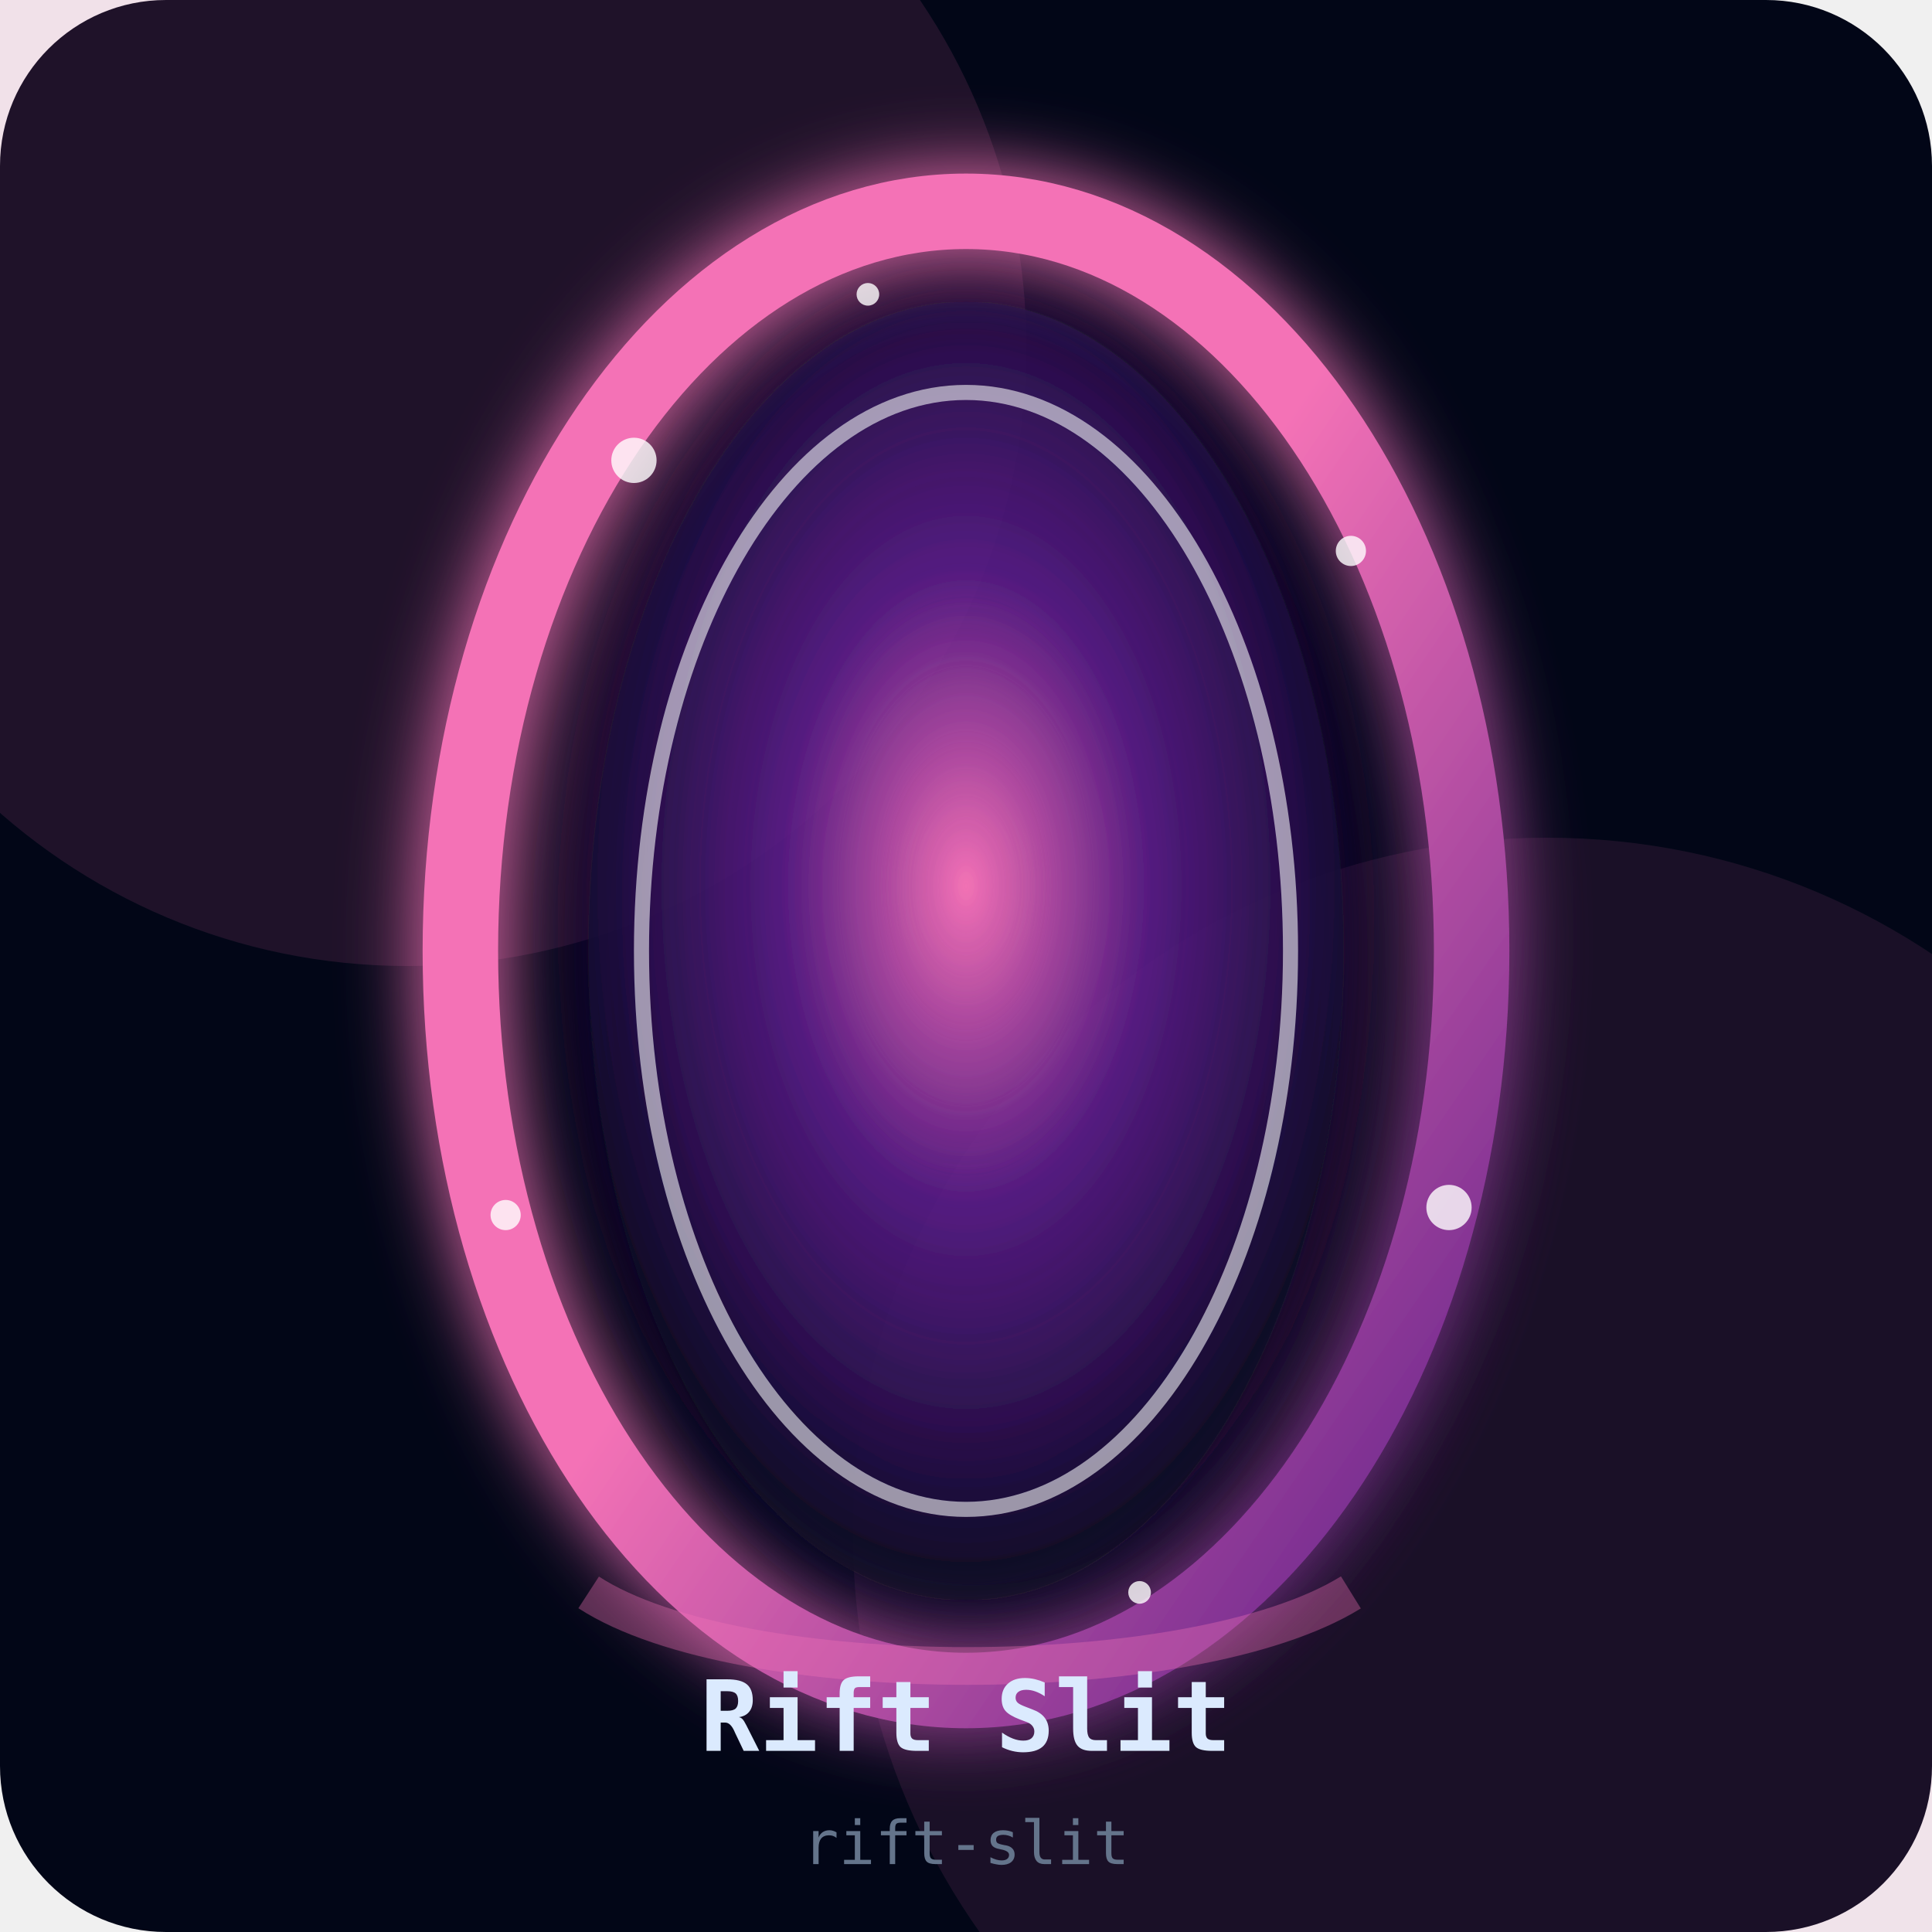
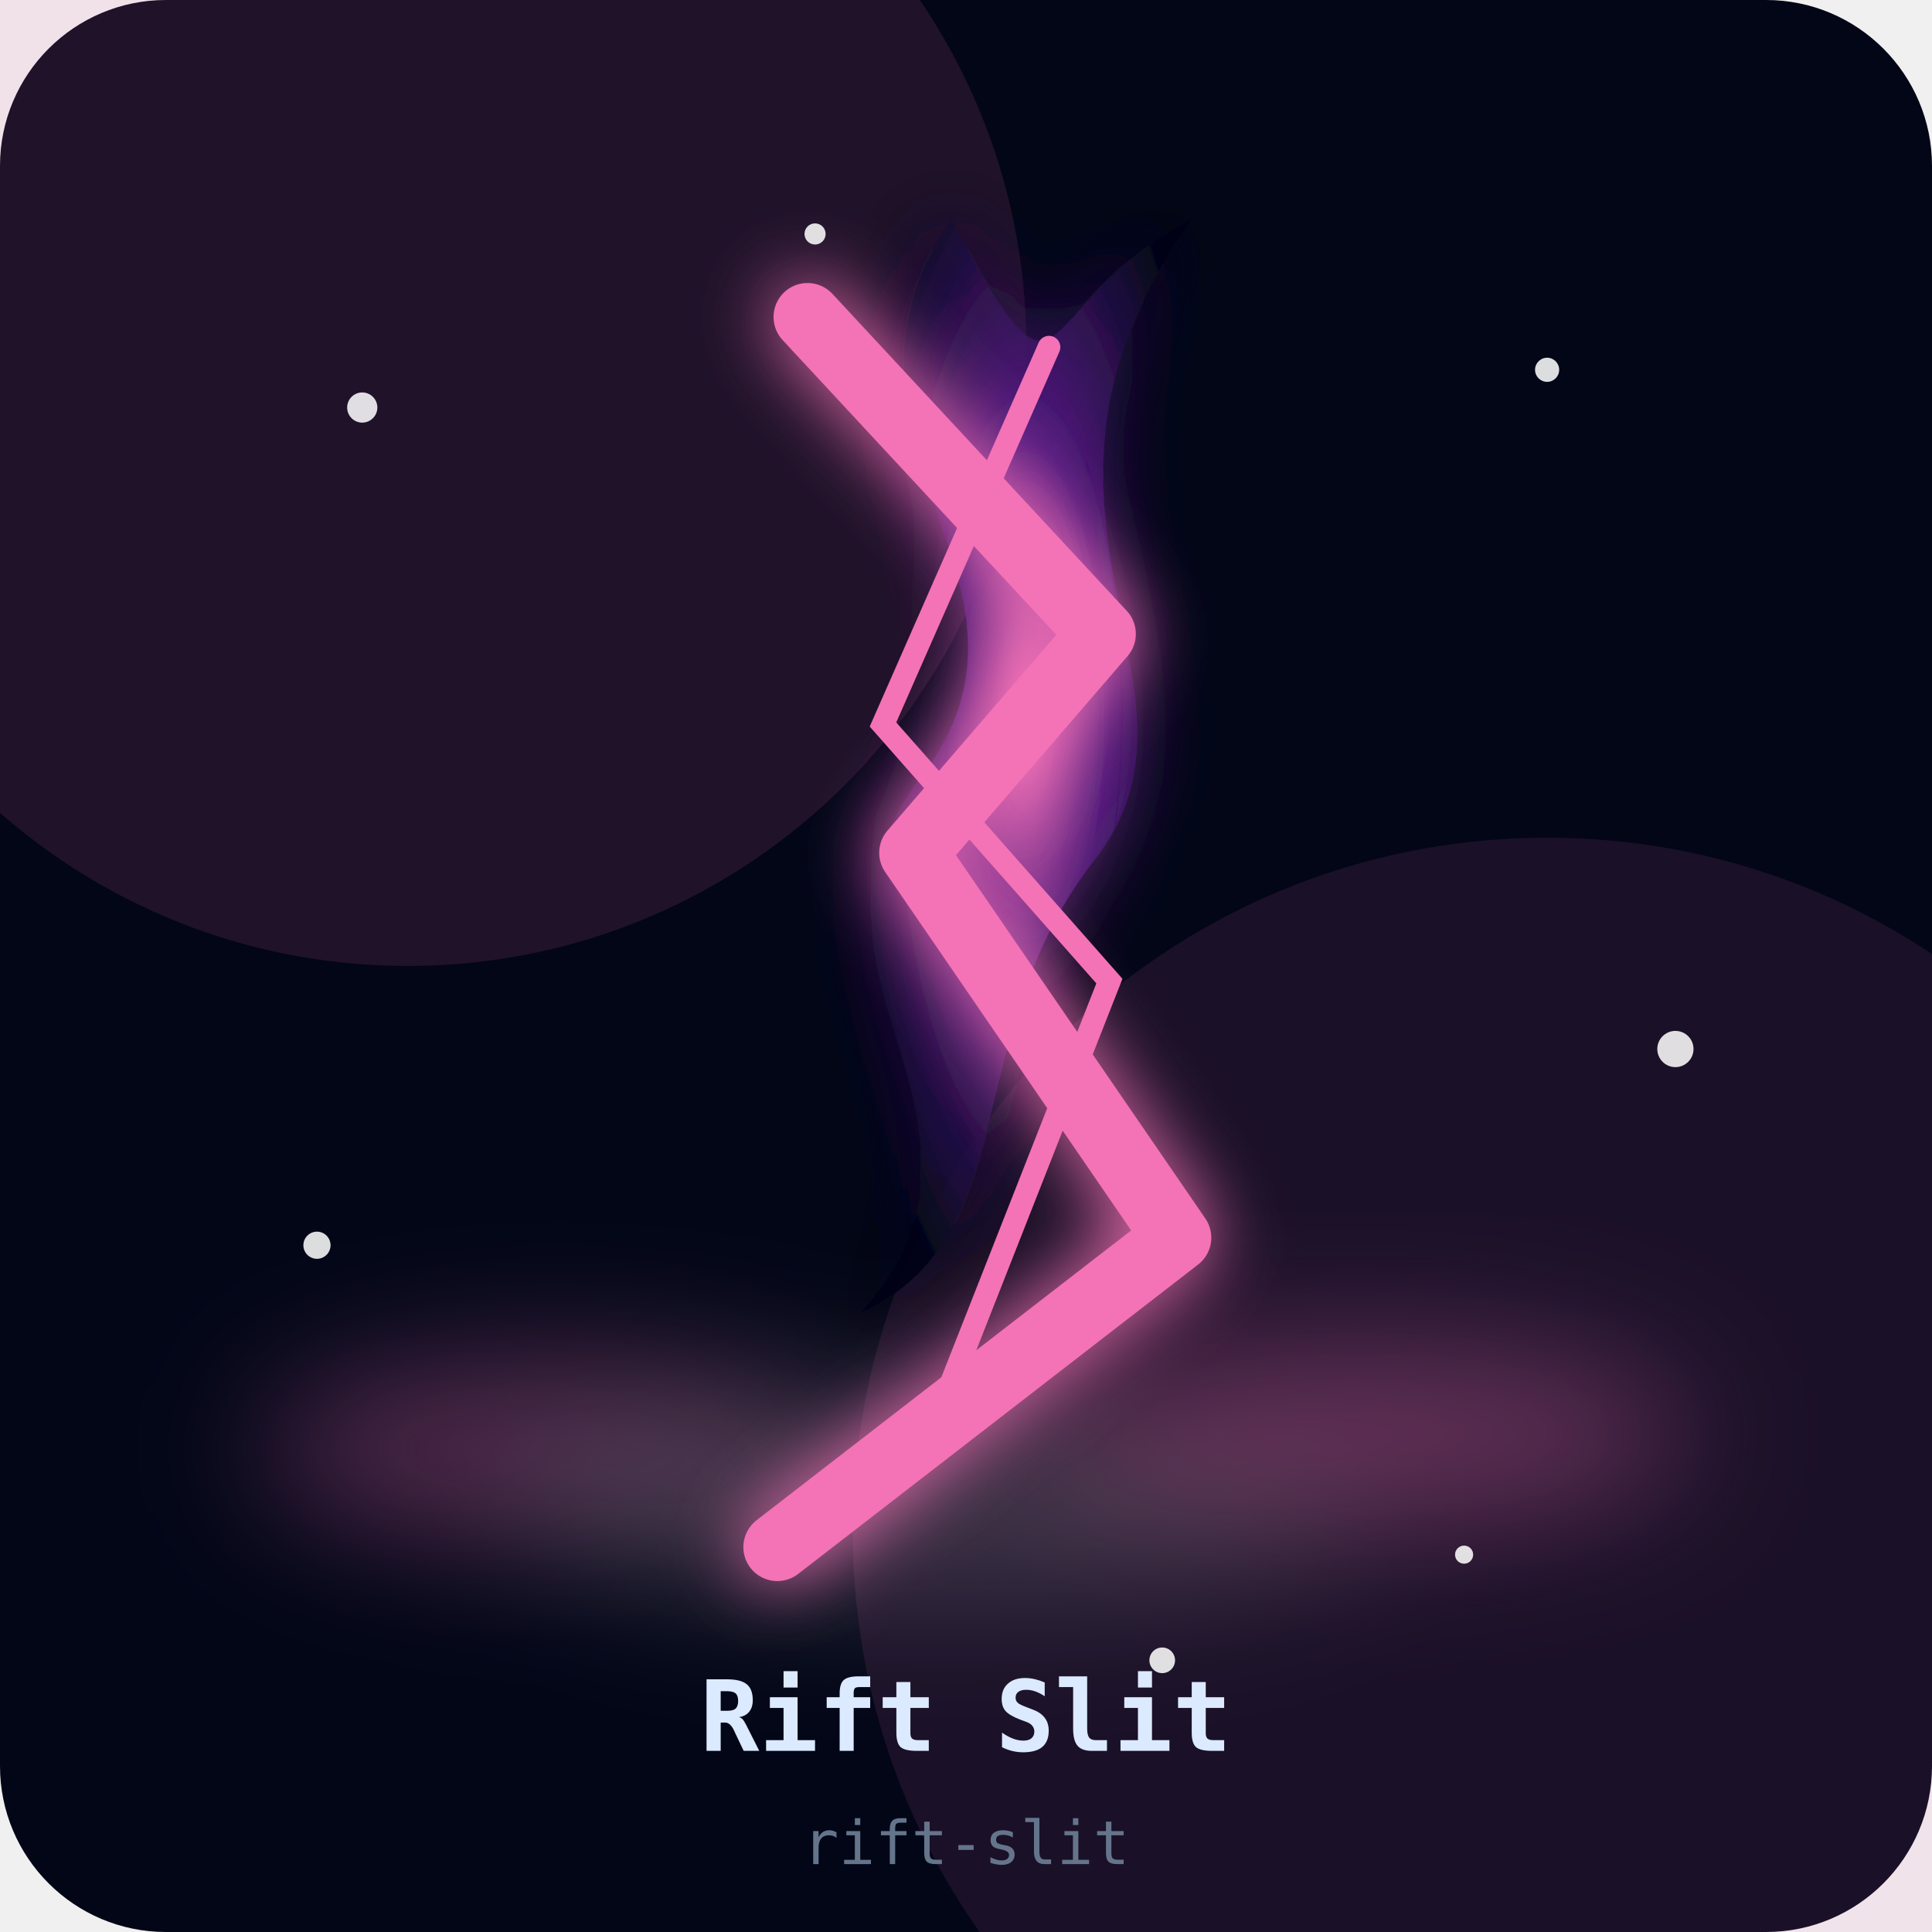
<svg xmlns="http://www.w3.org/2000/svg" width="256" height="256" viewBox="0 0 256 256" role="img" aria-label="Rift Slit portal">
  <defs>
    <radialGradient id="core-rift-slit" cx="50%" cy="45%" r="58%">
      <stop offset="0%" stop-color="#f472b6" stop-opacity="0.95" />
      <stop offset="42%" stop-color="#581c87" stop-opacity="0.72" />
      <stop offset="100%" stop-color="#020617" stop-opacity="0.94" />
    </radialGradient>
    <linearGradient id="rim-rift-slit" x1="0%" x2="100%" y1="0%" y2="100%">
      <stop offset="0%" stop-color="#f472b6" />
      <stop offset="48%" stop-color="#f472b6" />
      <stop offset="100%" stop-color="#581c87" />
    </linearGradient>
    <filter id="glow-rift-slit" x="-50%" y="-50%" width="200%" height="200%">
      <feGaussianBlur stdDeviation="5" result="blur" />
      <feMerge>
        <feMergeNode in="blur" />
        <feMergeNode in="SourceGraphic" />
      </feMerge>
    </filter>
+     <filter id="glow-smoke" x="-50%" y="-50%" width="200%" height="200%">
+       <feGaussianBlur stdDeviation="9" />
+     </filter>
  </defs>
  <rect width="256" height="256" rx="22" fill="#020617" />
  <circle cx="54" cy="46" r="82" fill="#f472b6" opacity="0.12" />
  <circle cx="205" cy="203" r="92" fill="#f472b6" opacity="0.1" />
-   <ellipse cx="128" cy="126" rx="50" ry="86" fill="url(#core-rift-slit)" filter="url(#glow-rift-slit)" />
-   <ellipse cx="128" cy="126" rx="67" ry="98" fill="none" stroke="url(#rim-rift-slit)" stroke-width="10" filter="url(#glow-rift-slit)" />
-   <ellipse cx="128" cy="126" rx="43" ry="74" fill="none" stroke="#f8fafc" stroke-width="2" opacity="0.58" />
-   <g opacity="0.8">
-     <circle cx="84" cy="61" r="3" fill="#fff" />
-     <circle cx="179" cy="73" r="2" fill="#fff" />
-     <circle cx="67" cy="161" r="2" fill="#fff" />
-     <circle cx="192" cy="160" r="3" fill="#fff" />
-     <circle cx="115" cy="39" r="1.5" fill="#fff" />
-     <circle cx="151" cy="211" r="1.5" fill="#fff" />
+   <g opacity="0.34" filter="url(#glow-smoke)">
+     <ellipse cx="74" cy="192" rx="40" ry="12" fill="#f472b6" />
+     <ellipse cx="126" cy="199" rx="58" ry="14" fill="#ffffff" opacity="0.42" />
+     <ellipse cx="180" cy="190" rx="44" ry="12" fill="#f472b6" />
  </g>
-   <path d="M78 211c20 13 80 13 101 0" fill="none" stroke="#f472b6" stroke-width="5" opacity="0.35" />
+   <path d="M126 29c-20 30 16 48-4 74s15 45-8 71c22-10 13-37 31-60s-15-46 13-85c-22 11-16 30-32 0z" fill="url(#core-rift-slit)" filter="url(#glow-rift-slit)" />
+   <path d="M107 42l39 42-25 29 35 51-53 41" fill="none" stroke="#f472b6" stroke-width="9" stroke-linecap="round" stroke-linejoin="round" filter="url(#glow-rift-slit)" />
+   <path d="M139 46l-22 50 30 34-24 61" fill="none" stroke="#f472b6" stroke-width="3" stroke-linecap="round" />
+   <g opacity="0.86">
+     <circle cx="48" cy="54" r="2" fill="#fff" />
+     <circle cx="205" cy="49" r="1.6" fill="#fff" />
+     <circle cx="222" cy="139" r="2.4" fill="#fff" />
+     <circle cx="42" cy="165" r="1.8" fill="#fff" />
+     <circle cx="108" cy="31" r="1.4" fill="#fff" />
+     <circle cx="154" cy="220" r="1.7" fill="#fff" />
+     <circle cx="194" cy="206" r="1.2" fill="#fff" />
+   </g>
  <text x="128" y="232" text-anchor="middle" fill="#dbeafe" font-family="ui-monospace, SFMono-Regular, Menlo, monospace" font-size="13" font-weight="700" letter-spacing="0">Rift Slit</text>
  <text x="128" y="247" text-anchor="middle" fill="#64748b" font-family="ui-monospace, SFMono-Regular, Menlo, monospace" font-size="8" letter-spacing="0">rift-slit</text>
</svg>
